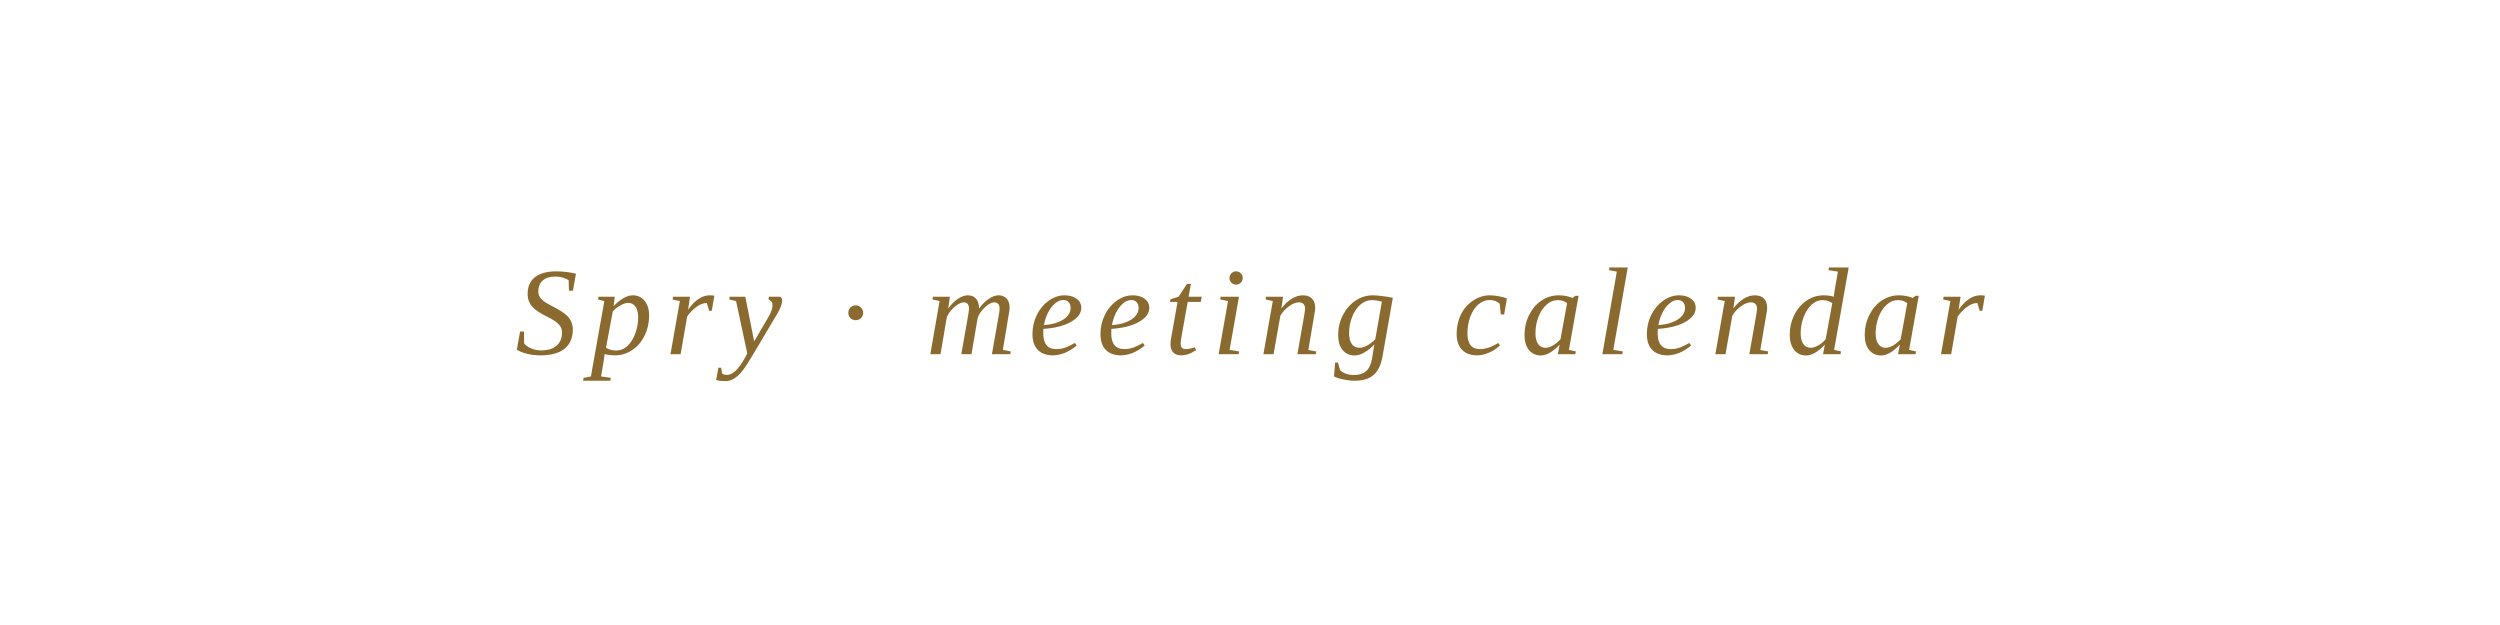
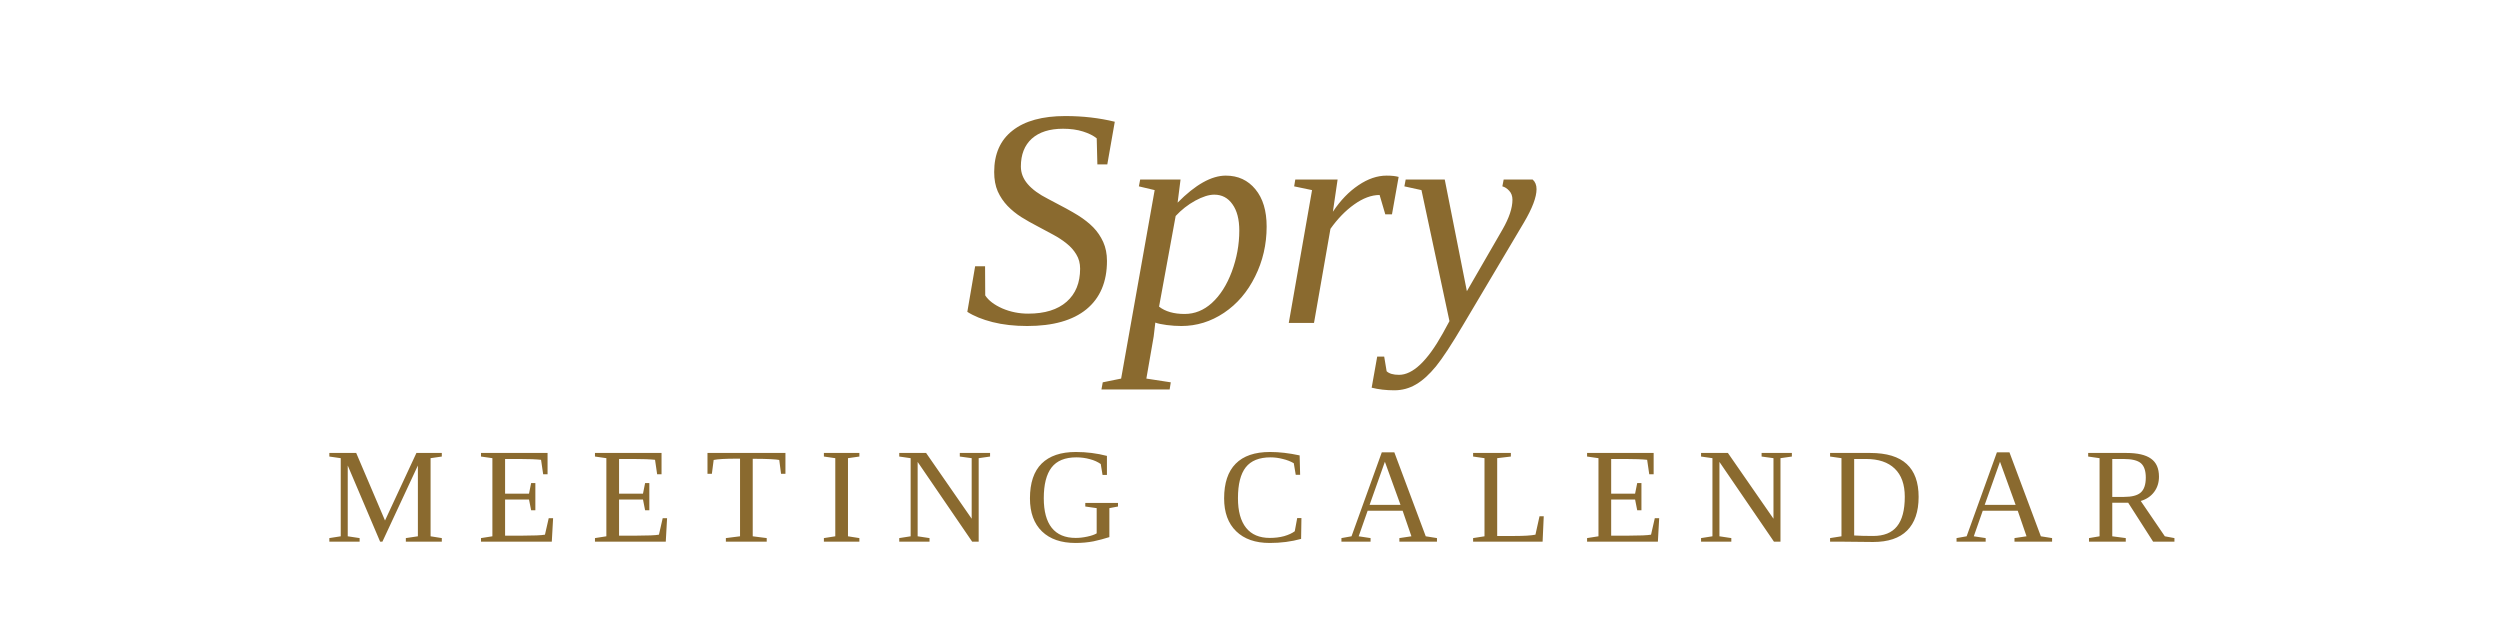
- <svg xmlns="http://www.w3.org/2000/svg" width="300" height="75" viewBox="0 -23.5 300 75">
-   <text x="150" y="19" text-anchor="middle" font-family="Georgia, 'Times New Roman', serif" font-style="italic" font-size="15" letter-spacing="1.5" fill="#8a6a2f">Spry · meeting calendar</text>
+ <svg xmlns="http://www.w3.org/2000/svg" width="240" height="60" viewBox="0 0 240 60">
+   <text x="120" y="31" text-anchor="middle" font-family="Georgia, 'Times New Roman', serif" font-style="italic" font-size="30" fill="#8a6a2f">Spry</text>
+   <text x="120" y="52" text-anchor="middle" font-family="Georgia, 'Times New Roman', serif" font-size="13" letter-spacing="3" fill="#8a6a2f">MEETING CALENDAR</text>
</svg>
